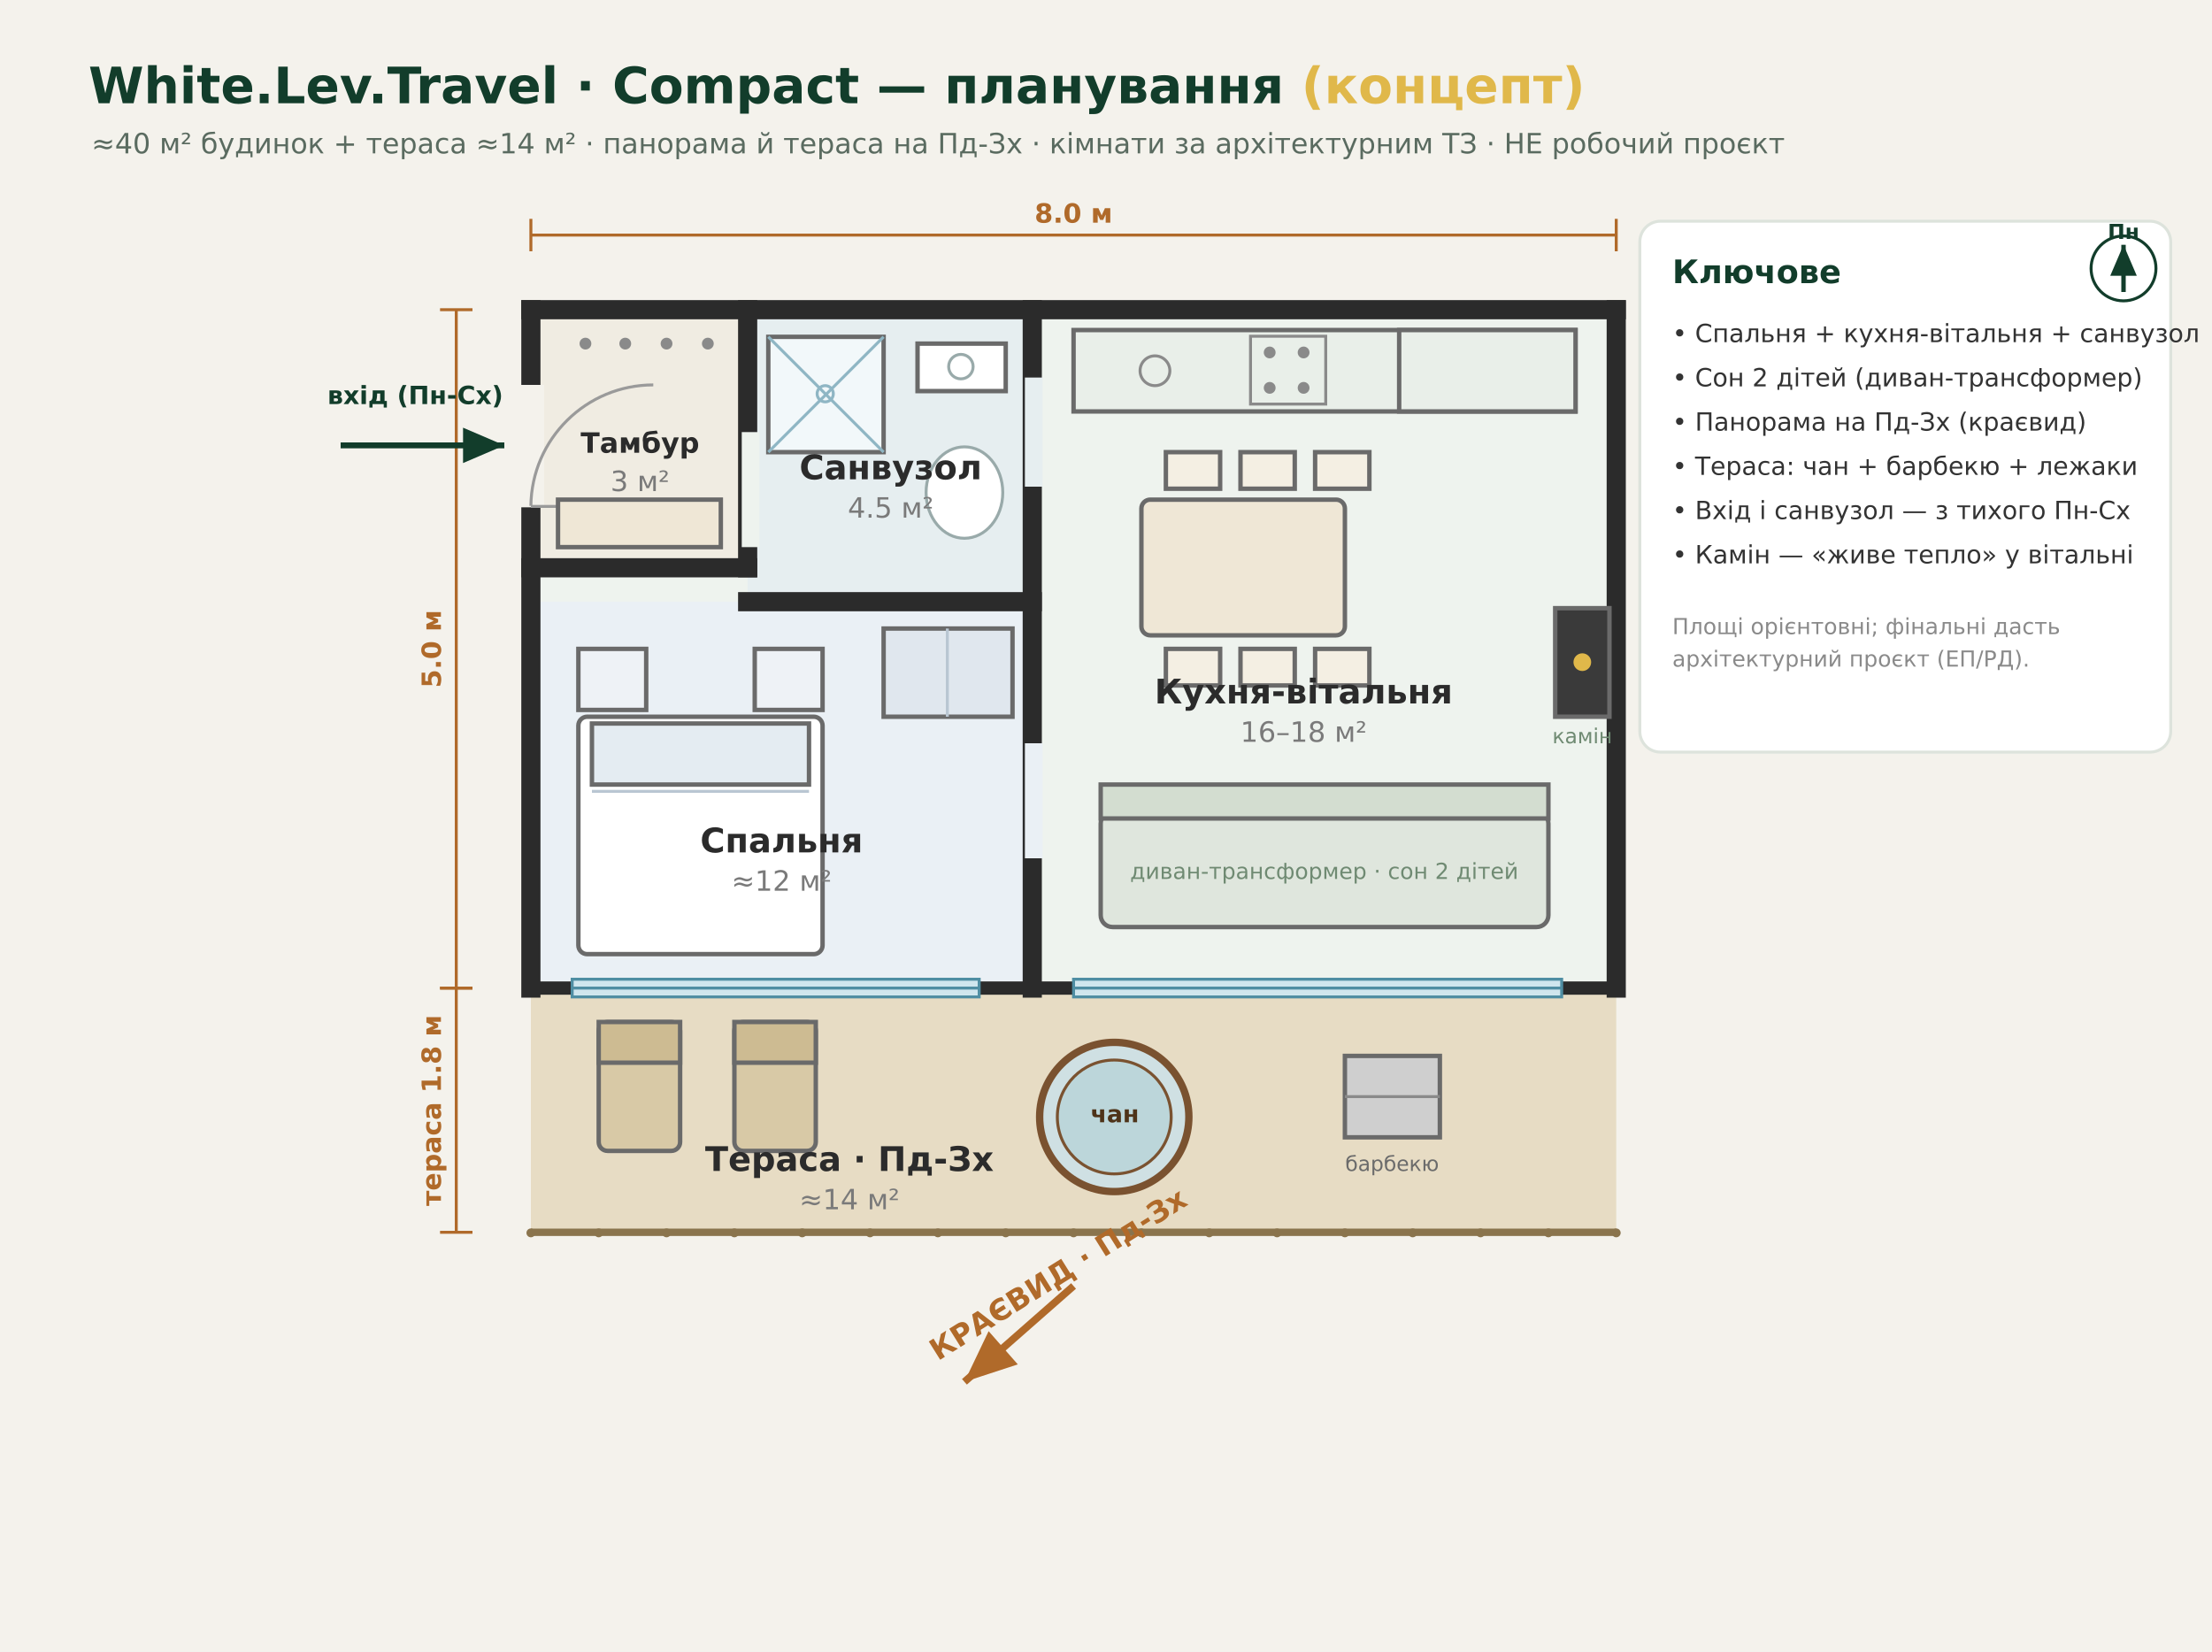
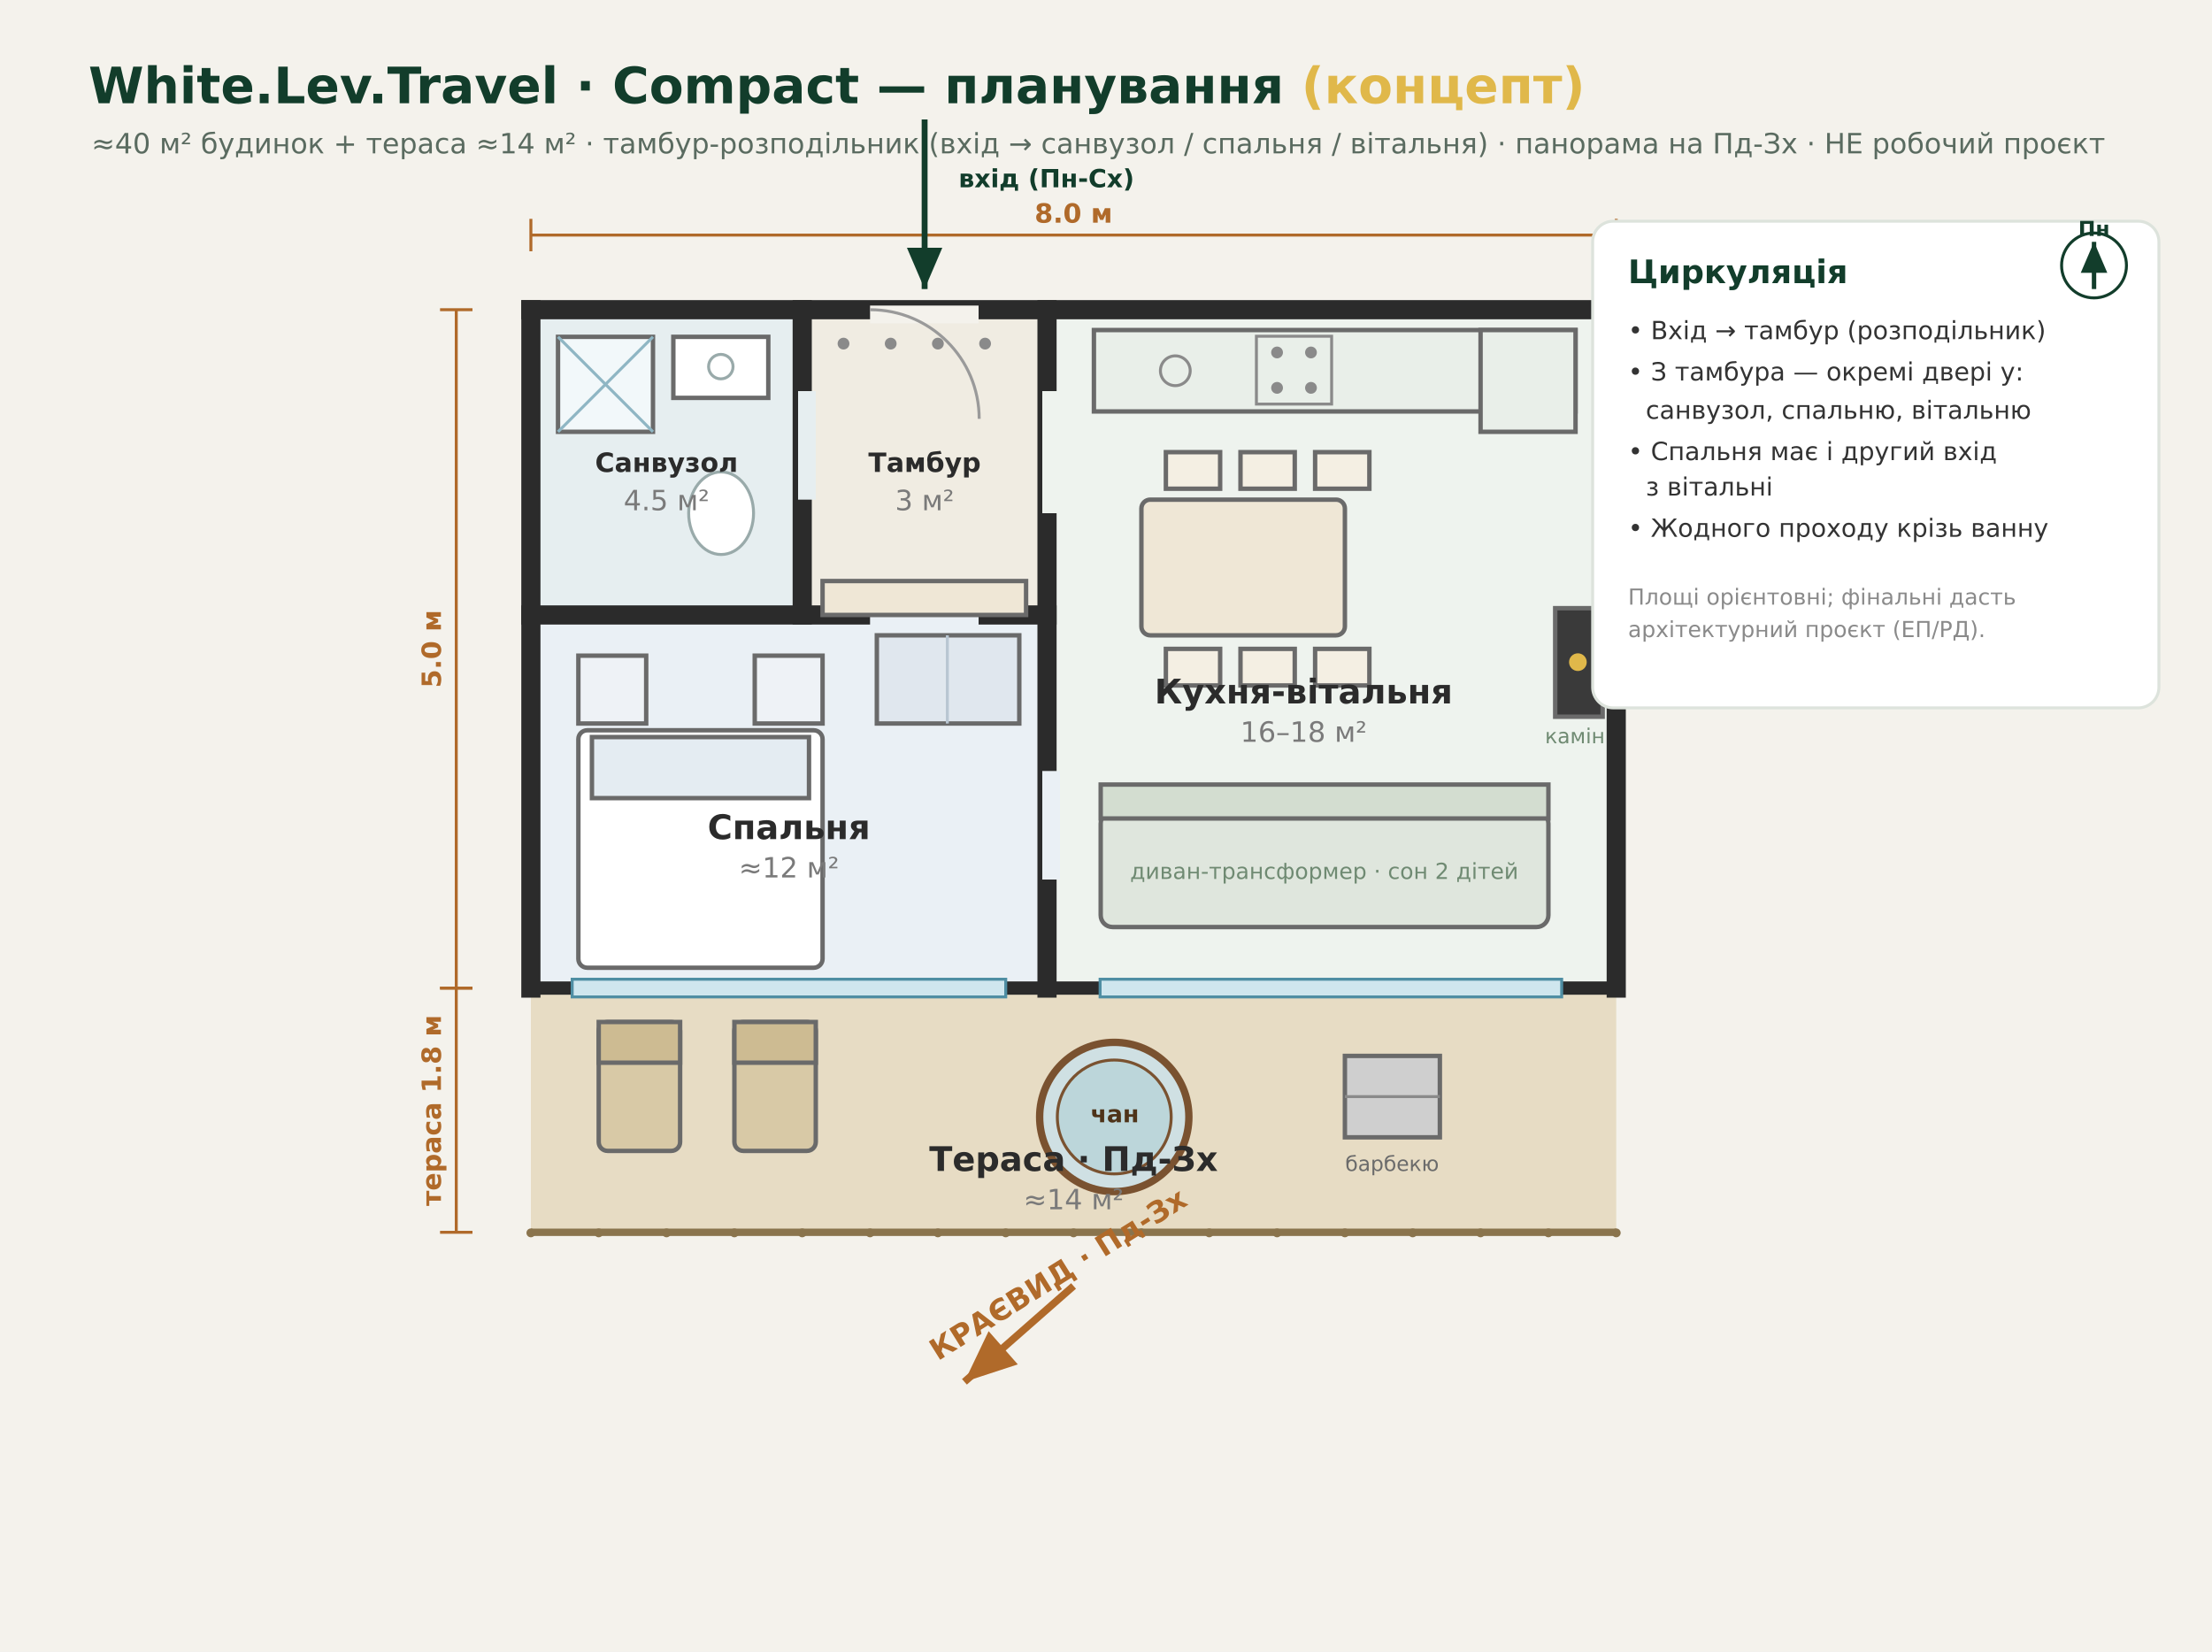
<svg xmlns="http://www.w3.org/2000/svg" width="1500" height="1120" viewBox="0 0 1500 1120" font-family="DejaVu Sans, Arial, sans-serif">
  <rect width="1500" height="1120" fill="#f4f2ec" />
  <text x="60" y="70" font-size="34" font-weight="800" fill="#123D2B">White.Lev.Travel · Compact — планування <tspan fill="#E0B84A">(концепт)</tspan>
  </text>
-   <text x="62" y="104" font-size="19" fill="#5a6b60">≈40 м² будинок + тераса ≈14 м² · панорама й тераса на Пд-Зх · кімнати за архітектурним ТЗ · НЕ робочий проєкт</text>
+   <text x="62" y="104" font-size="19" fill="#5a6b60">≈40 м² будинок + тераса ≈14 м² · тамбур-розподільник (вхід → санвузол / спальня / вітальня) · панорама на Пд-Зх · НЕ робочий проєкт</text>
  <rect x="360" y="210" width="736" height="460" fill="#eef3ee" />
-   <rect x="360" y="210" width="147" height="175" fill="#f0ece2" />
-   <rect x="507" y="210" width="193" height="198" fill="#e6eef0" />
-   <rect x="360" y="408" width="340" height="262" fill="#eaf0f5" />
-   <rect x="700" y="210" width="396" height="460" fill="#eef3ee" />
+   <rect x="360" y="210" width="184" height="207" fill="#e6eef0" />
+   <rect x="544" y="210" width="166" height="207" fill="#f0ece2" />
+   <rect x="360" y="417" width="350" height="253" fill="#eaf0f5" />
+   <rect x="710" y="210" width="386" height="460" fill="#eef3ee" />
  <rect x="360" y="670" width="736" height="166" fill="#e7dcc4" />
  <line x1="360" y1="210" x2="1096" y2="210" stroke="#2b2b2b" stroke-width="13" stroke-linecap="square" />
  <line x1="1096" y1="210" x2="1096" y2="670" stroke="#2b2b2b" stroke-width="13" stroke-linecap="square" />
  <line x1="360" y1="210" x2="360" y2="670" stroke="#2b2b2b" stroke-width="13" stroke-linecap="square" />
  <line x1="360" y1="670" x2="1096" y2="670" stroke="#2b2b2b" stroke-width="9" stroke-linecap="square" />
-   <line x1="507" y1="210" x2="507" y2="385" stroke="#2b2b2b" stroke-width="13" stroke-linecap="square" />
-   <line x1="360" y1="385" x2="507" y2="385" stroke="#2b2b2b" stroke-width="13" stroke-linecap="square" />
-   <line x1="507" y1="408" x2="700" y2="408" stroke="#2b2b2b" stroke-width="13" stroke-linecap="square" />
-   <line x1="700" y1="210" x2="700" y2="670" stroke="#2b2b2b" stroke-width="13" stroke-linecap="square" />
-   <rect x="353" y="261" width="16" height="83" fill="#f4f2ec" />
-   <path d="M360,343 A83,83 0 0 1 443,261" fill="none" stroke="#9a9a9a" stroke-width="2" />
-   <line x1="360.0" y1="343.4" x2="442.8" y2="343.4" stroke="#9a9a9a" stroke-width="2" />
-   <rect x="503" y="293" width="12" height="78" fill="#eef3ee" />
-   <rect x="695" y="256" width="12" height="74" fill="#e6eef0" />
-   <rect x="695" y="504" width="12" height="78" fill="#eaf0f5" />
-   <rect x="388" y="664" width="276" height="12" fill="#cfe6ee" stroke="#4f8ea3" stroke-width="2" />
-   <line x1="387.6" y1="670.0" x2="663.6" y2="670.0" stroke="#4f8ea3" stroke-width="2" />
-   <rect x="728" y="664" width="331" height="12" fill="#cfe6ee" stroke="#4f8ea3" stroke-width="2" />
-   <line x1="728.0" y1="670.0" x2="1059.2" y2="670.0" stroke="#4f8ea3" stroke-width="2" />
-   <rect x="378.4" y="338.8" width="110.4" height="32.2" rx="0" fill="#efe7d6" stroke="#6a6a6a" stroke-width="3" />
-   <circle cx="397" cy="233" r="4" fill="#8a8a8a" />
-   <circle cx="424" cy="233" r="4" fill="#8a8a8a" />
-   <circle cx="452" cy="233" r="4" fill="#8a8a8a" />
-   <circle cx="480" cy="233" r="4" fill="#8a8a8a" />
-   <rect x="521.0" y="228.4" width="78.2" height="78.2" rx="0" fill="#f2f8fa" stroke="#6a6a6a" stroke-width="3" />
-   <line x1="521.0" y1="228.4" x2="599.2" y2="306.6" stroke="#8fb6c4" stroke-width="2" />
-   <line x1="599.2" y1="228.4" x2="521.0" y2="306.6" stroke="#8fb6c4" stroke-width="2" />
-   <circle cx="559.6" cy="267.0" r="5.5" fill="none" stroke="#8fb6c4" stroke-width="2" />
-   <rect x="622.2" y="233.0" width="59.8" height="32.2" rx="0" fill="#ffffff" stroke="#6a6a6a" stroke-width="3" />
-   <circle cx="651.6" cy="248.6" r="8.3" fill="none" stroke="#9aa" stroke-width="2" />
-   <ellipse cx="654" cy="334" rx="26" ry="31" fill="#ffffff" stroke="#9aa" stroke-width="2" />
-   <rect x="392.2" y="486.0" width="165.6" height="161.0" rx="6" fill="#ffffff" stroke="#6a6a6a" stroke-width="3" />
-   <rect x="401.4" y="490.6" width="147.2" height="41.4" rx="0" fill="#e4ecf2" stroke="#6a6a6a" stroke-width="3" />
-   <line x1="401.4" y1="536.6" x2="548.6" y2="536.6" stroke="#b9c6d2" stroke-width="2" />
-   <rect x="392.2" y="440.0" width="46.0" height="41.4" rx="0" fill="#eef2f6" stroke="#6a6a6a" stroke-width="3" />
-   <rect x="511.8" y="440.0" width="46.0" height="41.4" rx="0" fill="#eef2f6" stroke="#6a6a6a" stroke-width="3" />
-   <rect x="599.2" y="426.2" width="87.4" height="59.8" rx="0" fill="#e0e7ee" stroke="#6a6a6a" stroke-width="3" />
-   <line x1="642.4" y1="426.2" x2="642.4" y2="486.0" stroke="#b9c6d2" stroke-width="2" />
-   <rect x="728.0" y="223.8" width="340.4" height="55.2" rx="0" fill="#e9efe9" stroke="#6a6a6a" stroke-width="3" />
-   <circle cx="783.2" cy="251.4" r="10.1" fill="none" stroke="#8a8a8a" stroke-width="2" />
-   <rect x="848" y="228" width="51" height="46" fill="none" stroke="#8a8a8a" stroke-width="2" />
-   <circle cx="861" cy="239" r="4" fill="#8a8a8a" />
-   <circle cx="861" cy="263" r="4" fill="#8a8a8a" />
-   <circle cx="884" cy="239" r="4" fill="#8a8a8a" />
-   <circle cx="884" cy="263" r="4" fill="#8a8a8a" />
-   <rect x="948.8" y="223.8" width="119.6" height="55.2" rx="0" fill="#e9efe9" stroke="#6a6a6a" stroke-width="3" />
+   <line x1="544" y1="210" x2="544" y2="417" stroke="#2b2b2b" stroke-width="13" stroke-linecap="square" />
+   <line x1="360" y1="417" x2="710" y2="417" stroke="#2b2b2b" stroke-width="13" stroke-linecap="square" />
+   <line x1="710" y1="210" x2="710" y2="670" stroke="#2b2b2b" stroke-width="13" stroke-linecap="square" />
+   <rect x="590.0" y="207.2" width="73.6" height="12.0" fill="#f4f2ec" />
+   <path d="M590,210 A74,74 0 0 1 664,284" fill="none" stroke="#9a9a9a" stroke-width="2" />
+   <rect x="541.2" y="265.2" width="12.0" height="73.6" fill="#e6eef0" />
+   <rect x="590.0" y="414.2" width="73.6" height="12.0" fill="#eaf0f5" />
+   <rect x="706.8" y="265.2" width="12.0" height="82.8" fill="#eef3ee" />
+   <rect x="706.8" y="522.8" width="12.0" height="73.6" fill="#eaf0f5" />
+   <rect x="388" y="664" width="294" height="12" fill="#cfe6ee" stroke="#4f8ea3" stroke-width="2" />
+   <rect x="746" y="664" width="313" height="12" fill="#cfe6ee" stroke="#4f8ea3" stroke-width="2" />
+   <rect x="378.4" y="228.4" width="64.4" height="64.4" rx="0" fill="#f2f8fa" stroke="#6a6a6a" stroke-width="3" />
+   <line x1="378.4" y1="228.4" x2="442.8" y2="292.8" stroke="#8fb6c4" stroke-width="2" />
+   <line x1="442.8" y1="228.4" x2="378.4" y2="292.8" stroke="#8fb6c4" stroke-width="2" />
+   <rect x="456.6" y="228.4" width="64.4" height="41.4" rx="0" fill="#fff" stroke="#6a6a6a" stroke-width="3" />
+   <circle cx="488.8" cy="248.6" r="8.3" fill="none" stroke="#9aa" stroke-width="2" />
+   <ellipse cx="489" cy="348" rx="22" ry="28" fill="#fff" stroke="#9aa" stroke-width="2" />
+   <rect x="557.8" y="394.0" width="138.0" height="23.0" rx="0" fill="#efe7d6" stroke="#6a6a6a" stroke-width="3" />
+   <circle cx="572" cy="233" r="4" fill="#8a8a8a" />
+   <circle cx="604" cy="233" r="4" fill="#8a8a8a" />
+   <circle cx="636" cy="233" r="4" fill="#8a8a8a" />
+   <circle cx="668" cy="233" r="4" fill="#8a8a8a" />
+   <rect x="392.2" y="495.2" width="165.6" height="161.0" rx="6" fill="#fff" stroke="#6a6a6a" stroke-width="3" />
+   <rect x="401.4" y="499.8" width="147.2" height="41.4" rx="0" fill="#e4ecf2" stroke="#6a6a6a" stroke-width="3" />
+   <rect x="392.2" y="444.6" width="46.0" height="46.0" rx="0" fill="#eef2f6" stroke="#6a6a6a" stroke-width="3" />
+   <rect x="511.8" y="444.6" width="46.0" height="46.0" rx="0" fill="#eef2f6" stroke="#6a6a6a" stroke-width="3" />
+   <rect x="594.6" y="430.8" width="96.6" height="59.8" rx="0" fill="#e0e7ee" stroke="#6a6a6a" stroke-width="3" />
+   <line x1="642.4" y1="430.8" x2="642.4" y2="490.6" stroke="#b9c6d2" stroke-width="2" />
+   <rect x="741.8" y="223.8" width="326.6" height="55.2" rx="0" fill="#e9efe9" stroke="#6a6a6a" stroke-width="3" />
+   <circle cx="797.0" cy="251.4" r="10.1" fill="none" stroke="#8a8a8a" stroke-width="2" />
+   <rect x="852" y="228" width="51" height="46" fill="none" stroke="#8a8a8a" stroke-width="2" />
+   <circle cx="866" cy="239" r="4" fill="#8a8a8a" />
+   <circle cx="866" cy="263" r="4" fill="#8a8a8a" />
+   <circle cx="889" cy="239" r="4" fill="#8a8a8a" />
+   <circle cx="889" cy="263" r="4" fill="#8a8a8a" />
+   <rect x="1004.0" y="223.8" width="64.4" height="69.0" rx="0" fill="#e9efe9" stroke="#6a6a6a" stroke-width="3" />
  <rect x="774.0" y="338.8" width="138.0" height="92.0" rx="6" fill="#efe7d6" stroke="#6a6a6a" stroke-width="3" />
  <rect x="790.6" y="306.6" width="36.8" height="24.8" rx="0" fill="#f4efe3" stroke="#6a6a6a" stroke-width="3" />
  <rect x="790.6" y="440.0" width="36.8" height="24.8" rx="0" fill="#f4efe3" stroke="#6a6a6a" stroke-width="3" />
  <rect x="841.2" y="306.6" width="36.8" height="24.8" rx="0" fill="#f4efe3" stroke="#6a6a6a" stroke-width="3" />
  <rect x="841.2" y="440.0" width="36.8" height="24.8" rx="0" fill="#f4efe3" stroke="#6a6a6a" stroke-width="3" />
  <rect x="891.8" y="306.6" width="36.8" height="24.8" rx="0" fill="#f4efe3" stroke="#6a6a6a" stroke-width="3" />
  <rect x="891.8" y="440.0" width="36.8" height="24.8" rx="0" fill="#f4efe3" stroke="#6a6a6a" stroke-width="3" />
  <rect x="746.4" y="550.4" width="303.6" height="78.2" rx="8" fill="#dfe6dd" stroke="#6a6a6a" stroke-width="3" />
  <rect x="746.4" y="532.0" width="303.6" height="23.0" rx="0" fill="#d3ddd0" stroke="#6a6a6a" stroke-width="3" />
  <text x="898" y="596" text-anchor="middle" font-size="15" fill="#6f8a72">диван-трансформер · сон 2 дітей</text>
-   <rect x="1054.6" y="412.4" width="36.8" height="73.6" rx="0" fill="#3a3a3a" stroke="#6a6a6a" stroke-width="3" />
-   <circle cx="1073" cy="449" r="6" fill="#E0B84A" />
-   <text x="1073" y="504" text-anchor="middle" font-size="14" fill="#6f8a72">камін</text>
+   <rect x="1054.6" y="412.4" width="32.2" height="73.6" rx="0" fill="#3a3a3a" stroke="#6a6a6a" stroke-width="3" />
+   <circle cx="1070" cy="449" r="6" fill="#E0B84A" />
+   <text x="1068" y="504" text-anchor="middle" font-size="14" fill="#6f8a72">камін</text>
  <rect x="406.0" y="693.0" width="55.2" height="87.4" rx="6" fill="#d8c9a6" stroke="#6a6a6a" stroke-width="3" />
  <rect x="406.0" y="693.0" width="55.2" height="27.6" rx="0" fill="#cdbb92" stroke="#6a6a6a" stroke-width="3" />
  <rect x="498.0" y="693.0" width="55.2" height="87.4" rx="6" fill="#d8c9a6" stroke="#6a6a6a" stroke-width="3" />
  <rect x="498.0" y="693.0" width="55.2" height="27.6" rx="0" fill="#cdbb92" stroke="#6a6a6a" stroke-width="3" />
  <circle cx="755.6" cy="757.4" r="50.6" fill="#cfe0e3" stroke="#7a5230" stroke-width="5" />
  <circle cx="755.6" cy="757.4" r="38.6" fill="#bcd6da" stroke="#7a5230" stroke-width="2" />
  <text x="756" y="761" text-anchor="middle" font-size="16" font-weight="700" fill="#4e3319">чан</text>
  <rect x="912.0" y="716.0" width="64.4" height="55.2" rx="0" fill="#cfcfcf" stroke="#6a6a6a" stroke-width="3" />
  <line x1="912.0" y1="743.6" x2="976.4" y2="743.6" stroke="#8a8a8a" stroke-width="2" />
  <text x="944" y="794" text-anchor="middle" font-size="14" fill="#6b6b6b">барбекю</text>
  <line x1="360.0" y1="835.6" x2="1096.0" y2="835.6" stroke="#8a744d" stroke-width="5" />
  <circle cx="360" cy="836" r="3" fill="#8a744d" />
  <circle cx="406" cy="836" r="3" fill="#8a744d" />
  <circle cx="452" cy="836" r="3" fill="#8a744d" />
  <circle cx="498" cy="836" r="3" fill="#8a744d" />
  <circle cx="544" cy="836" r="3" fill="#8a744d" />
  <circle cx="590" cy="836" r="3" fill="#8a744d" />
  <circle cx="636" cy="836" r="3" fill="#8a744d" />
  <circle cx="682" cy="836" r="3" fill="#8a744d" />
  <circle cx="728" cy="836" r="3" fill="#8a744d" />
  <circle cx="774" cy="836" r="3" fill="#8a744d" />
  <circle cx="820" cy="836" r="3" fill="#8a744d" />
  <circle cx="866" cy="836" r="3" fill="#8a744d" />
  <circle cx="912" cy="836" r="3" fill="#8a744d" />
  <circle cx="958" cy="836" r="3" fill="#8a744d" />
  <circle cx="1004" cy="836" r="3" fill="#8a744d" />
  <circle cx="1050" cy="836" r="3" fill="#8a744d" />
  <circle cx="1096" cy="836" r="3" fill="#8a744d" />
-   <text x="434" y="307" text-anchor="middle" font-size="19" font-weight="800" fill="#2b2b2b">Тамбур</text>
-   <text x="434" y="333" text-anchor="middle" font-size="19" fill="#7a7a7a">3 м²</text>
-   <text x="604" y="325" text-anchor="middle" font-size="23" font-weight="800" fill="#2b2b2b">Санвузол</text>
-   <text x="604" y="351" text-anchor="middle" font-size="19" fill="#7a7a7a">4.5 м²</text>
-   <text x="530" y="578" text-anchor="middle" font-size="23" font-weight="800" fill="#2b2b2b">Спальня</text>
-   <text x="530" y="604" text-anchor="middle" font-size="19" fill="#7a7a7a">≈12 м²</text>
+   <text x="452" y="320" text-anchor="middle" font-size="18" font-weight="800" fill="#2b2b2b">Санвузол</text>
+   <text x="452" y="346" text-anchor="middle" font-size="19" fill="#7a7a7a">4.5 м²</text>
+   <text x="627" y="320" text-anchor="middle" font-size="18" font-weight="800" fill="#2b2b2b">Тамбур</text>
+   <text x="627" y="346" text-anchor="middle" font-size="19" fill="#7a7a7a">3 м²</text>
+   <text x="535" y="569" text-anchor="middle" font-size="23" font-weight="800" fill="#2b2b2b">Спальня</text>
+   <text x="535" y="595" text-anchor="middle" font-size="19" fill="#7a7a7a">≈12 м²</text>
  <text x="884" y="477" text-anchor="middle" font-size="23" font-weight="800" fill="#2b2b2b">Кухня-вітальня</text>
  <text x="884" y="503" text-anchor="middle" font-size="19" fill="#7a7a7a">16–18 м²</text>
-   <text x="576" y="794" text-anchor="middle" font-size="23" font-weight="800" fill="#2b2b2b">Тераса · Пд-Зх</text>
-   <text x="576" y="820" text-anchor="middle" font-size="19" fill="#7a7a7a">≈14 м²</text>
+   <text x="728" y="794" text-anchor="middle" font-size="23" font-weight="800" fill="#2b2b2b">Тераса · Пд-Зх</text>
+   <text x="728" y="820" text-anchor="middle" font-size="19" fill="#7a7a7a">≈14 м²</text>
  <line x1="360.0" y1="159.4" x2="1096.0" y2="159.4" stroke="#b06a2a" stroke-width="2" />
  <text x="728" y="151" text-anchor="middle" font-size="18" fill="#b06a2a" font-weight="700">8.0 м</text>
  <line x1="360.0" y1="148.4" x2="360.0" y2="170.4" stroke="#b06a2a" stroke-width="2" />
  <line x1="1096.0" y1="148.4" x2="1096.0" y2="170.4" stroke="#b06a2a" stroke-width="2" />
  <line x1="309.4" y1="210.0" x2="309.4" y2="670.0" stroke="#b06a2a" stroke-width="2" />
  <text x="299" y="440" text-anchor="middle" font-size="18" fill="#b06a2a" font-weight="700" transform="rotate(-90 299,440)">5.0 м</text>
  <line x1="298.4" y1="210.0" x2="320.4" y2="210.0" stroke="#b06a2a" stroke-width="2" />
  <line x1="298.4" y1="670.0" x2="320.4" y2="670.0" stroke="#b06a2a" stroke-width="2" />
  <line x1="309.4" y1="670.0" x2="309.4" y2="835.6" stroke="#b06a2a" stroke-width="2" />
  <text x="299" y="753" text-anchor="middle" font-size="18" fill="#b06a2a" font-weight="700" transform="rotate(-90 299,753)">тераса 1.8 м</text>
  <line x1="298.4" y1="670.0" x2="320.4" y2="670.0" stroke="#b06a2a" stroke-width="2" />
  <line x1="298.4" y1="835.6" x2="320.4" y2="835.6" stroke="#b06a2a" stroke-width="2" />
  <defs>
    <marker id="ar" markerWidth="10" markerHeight="10" refX="7" refY="3" orient="auto">
      <path d="M0,0 L7,3 L0,6 Z" fill="#123D2B" />
    </marker>
    <marker id="arg" markerWidth="10" markerHeight="10" refX="7" refY="3" orient="auto">
      <path d="M0,0 L7,3 L0,6 Z" fill="#b06a2a" />
    </marker>
  </defs>
-   <line x1="231" y1="302" x2="342" y2="302" stroke="#123D2B" stroke-width="4" marker-end="url(#ar)" />
-   <text x="222" y="274" font-size="17" fill="#123D2B" font-weight="700">вхід (Пн-Сх)</text>
+   <line x1="627" y1="81" x2="627" y2="196" stroke="#123D2B" stroke-width="4" marker-end="url(#ar)" />
+   <text x="650" y="127" font-size="17" fill="#123D2B" font-weight="700">вхід (Пн-Сх)</text>
  <line x1="728" y1="872" x2="654" y2="937" stroke="#b06a2a" stroke-width="5" marker-end="url(#arg)" />
  <text x="636" y="923" font-size="20" fill="#b06a2a" font-weight="800" transform="rotate(-32 636,923)">КРАЄВИД · Пд-Зх</text>
  <g>
-     <rect x="1112" y="150" width="360" height="360" rx="14" fill="#ffffff" stroke="#dde3dc" stroke-width="2" />
-     <text x="1134" y="192" font-size="22" font-weight="800" fill="#123D2B">Ключове</text>
-     <text x="1134" y="232" font-size="17" fill="#333">• Спальня + кухня-вітальня + санвузол</text>
-     <text x="1134" y="262" font-size="17" fill="#333">• Сон 2 дітей (диван-трансформер)</text>
-     <text x="1134" y="292" font-size="17" fill="#333">• Панорама на Пд-Зх (краєвид)</text>
-     <text x="1134" y="322" font-size="17" fill="#333">• Тераса: чан + барбекю + лежаки</text>
-     <text x="1134" y="352" font-size="17" fill="#333">• Вхід і санвузол — з тихого Пн-Сх</text>
-     <text x="1134" y="382" font-size="17" fill="#333">• Камін — «живе тепло» у вітальні</text>
-     <text x="1134" y="430" font-size="15" fill="#8a8a8a">Площі орієнтовні; фінальні дасть</text>
-     <text x="1134" y="452" font-size="15" fill="#8a8a8a">архітектурний проєкт (ЕП/РД).</text>
-     <g transform="translate(1440,182)">
+     <rect x="1080" y="150" width="384" height="330" rx="14" fill="#ffffff" stroke="#dde3dc" stroke-width="2" />
+     <text x="1104" y="192" font-size="22" font-weight="800" fill="#123D2B">Циркуляція</text>
+     <text x="1104" y="230" font-size="17" fill="#333">• Вхід → тамбур (розподільник)</text>
+     <text x="1104" y="258" font-size="17" fill="#333">• З тамбура — окремі двері у:</text>
+     <text x="1116" y="284" font-size="17" fill="#333">санвузол, спальню, вітальню</text>
+     <text x="1104" y="312" font-size="17" fill="#333">• Спальня має і другий вхід</text>
+     <text x="1116" y="336" font-size="17" fill="#333">з вітальні</text>
+     <text x="1104" y="364" font-size="17" fill="#333">• Жодного проходу крізь ванну</text>
+     <text x="1104" y="410" font-size="15" fill="#8a8a8a">Площі орієнтовні; фінальні дасть</text>
+     <text x="1104" y="432" font-size="15" fill="#8a8a8a">архітектурний проєкт (ЕП/РД).</text>
+     <g transform="translate(1420,180)">
      <circle r="22" fill="#fff" stroke="#123D2B" stroke-width="2" />
      <line x1="0" y1="16" x2="0" y2="-16" stroke="#123D2B" stroke-width="3" marker-end="url(#ar)" />
      <text x="0" y="-20" text-anchor="middle" font-size="14" font-weight="800" fill="#123D2B">Пн</text>
    </g>
  </g>
</svg>
